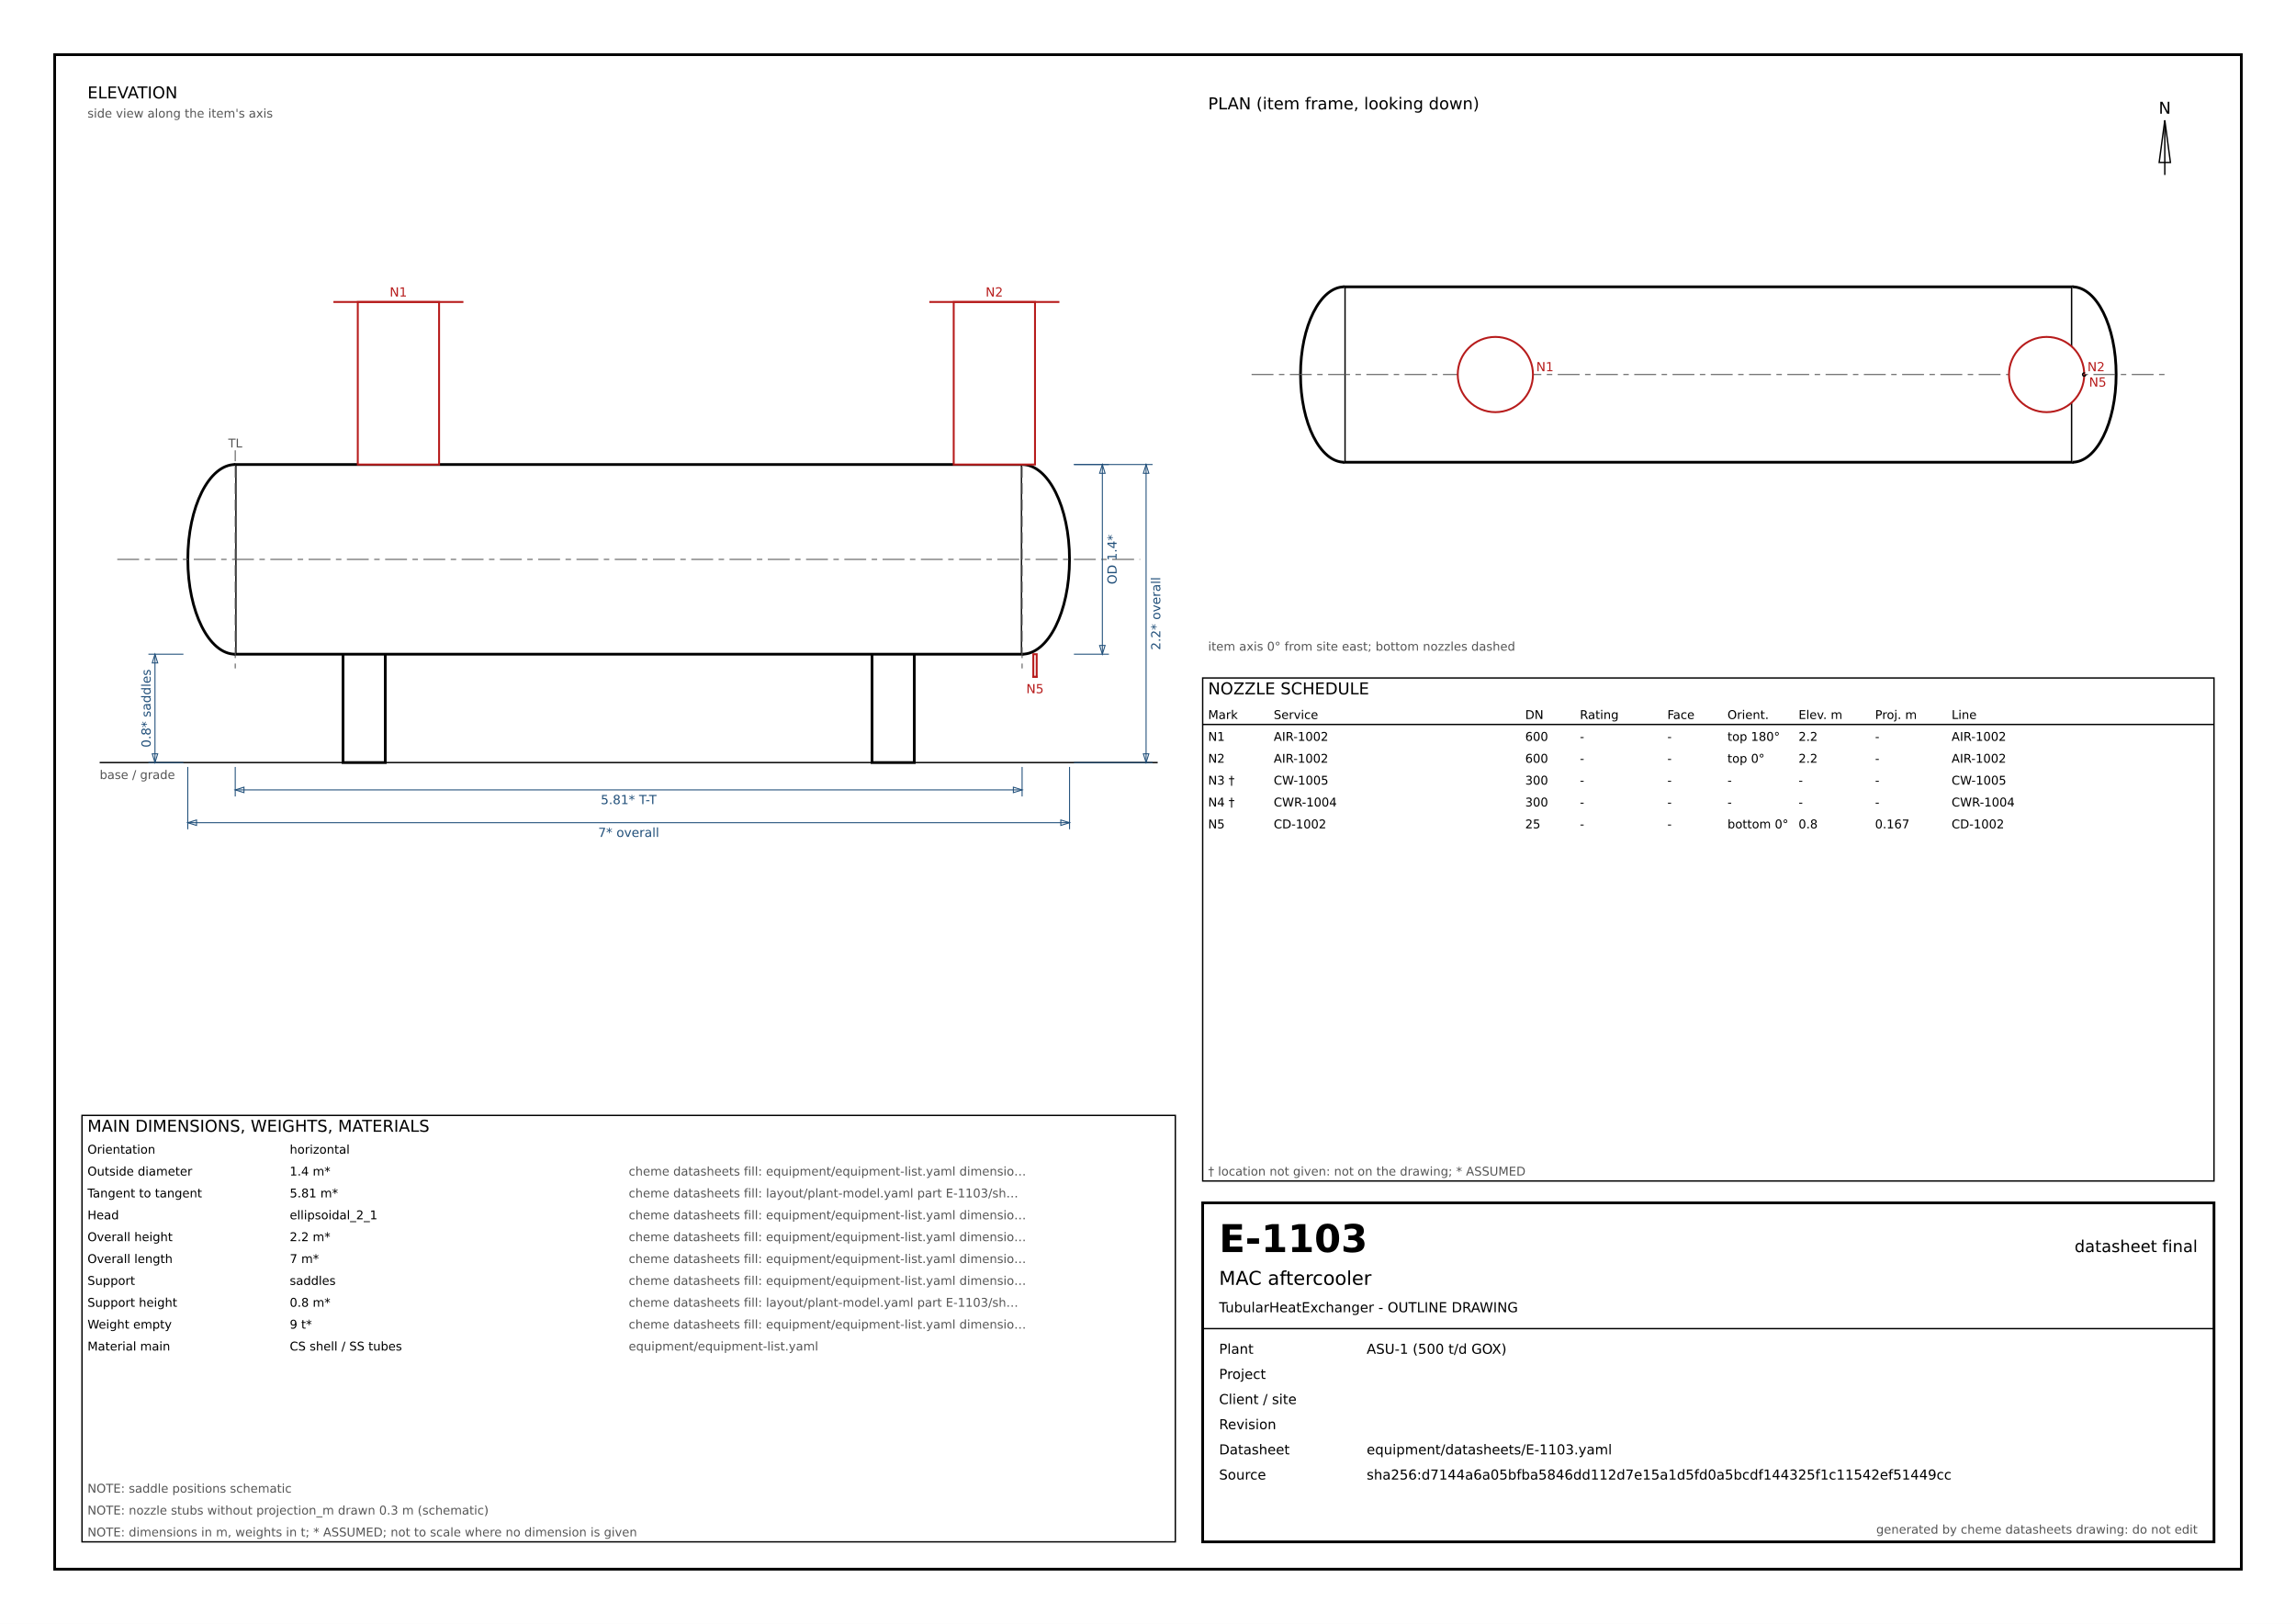
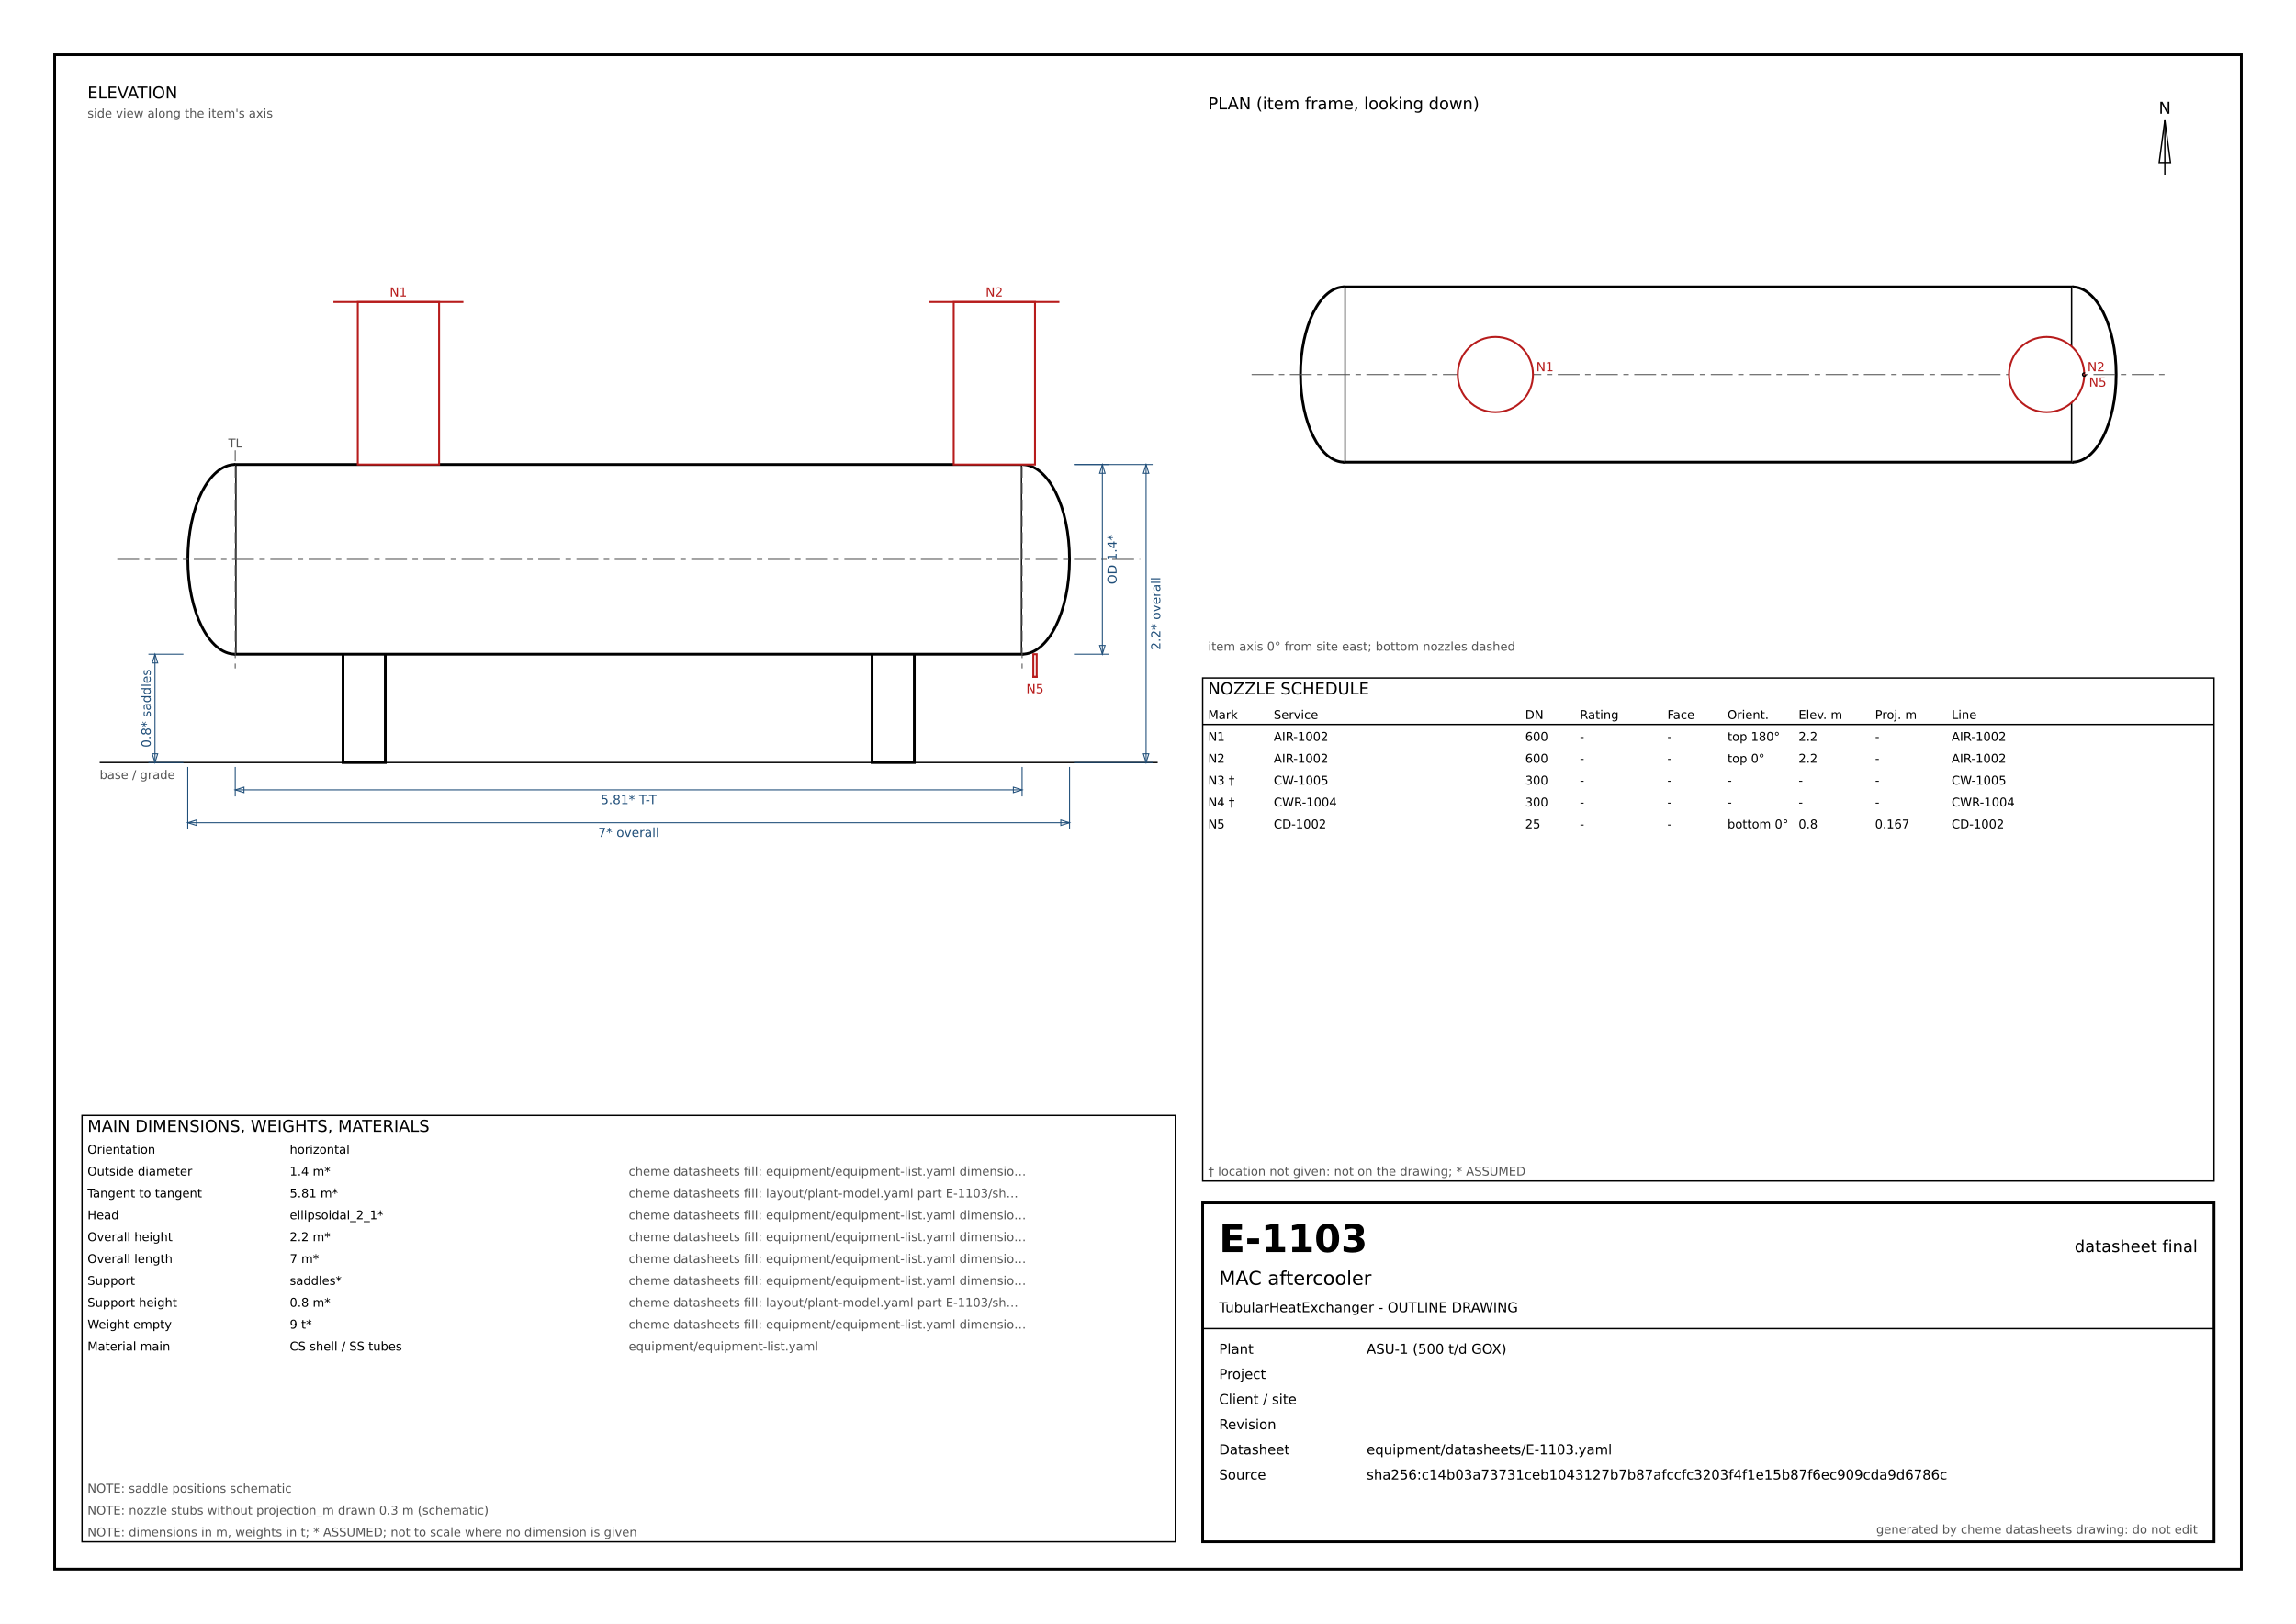
<svg xmlns="http://www.w3.org/2000/svg" width="420mm" height="297mm" viewBox="0 0 420 297">
  <style>
.frame{fill:none;stroke:#000;stroke-width:0.5}
.thin{fill:none;stroke:#000;stroke-width:0.25}
.outline{fill:#fff;stroke:#000;stroke-width:0.5}
.hidden{fill:none;stroke:#000;stroke-width:0.25;stroke-dasharray:1.5 1}
.centre{fill:none;stroke:#555;stroke-width:0.18;stroke-dasharray:4 1 1 1}
.tl{fill:none;stroke:#555;stroke-width:0.18;stroke-dasharray:2 1}
.dim{fill:none;stroke:#1f4e79;stroke-width:0.18}
.nozzle{fill:#fff;stroke:#b71c1c;stroke-width:0.35}
.section{fill:none;stroke:#2e7d32;stroke-width:0.25;stroke-dasharray:2 1}
text{font-family:'DejaVu Sans',Arial,Helvetica,sans-serif;fill:#000}
.t2{font-size:2.2px}.t25{font-size:2.5px}.t3{font-size:3px}.t35{font-size:3.5px}
.t5{font-size:5px;font-weight:bold}.t7{font-size:7px;font-weight:bold}
.dimt{font-size:2.3px;fill:#1f4e79}.nt{font-size:2.3px;fill:#b71c1c}
.note{font-size:2.2px;fill:#555}
.draft{font-size:40px;font-weight:bold;fill:#c62828;fill-opacity:0.12}
</style>
  <rect x="0" y="0" width="420" height="297" fill="#fff" />
  <rect x="10" y="10" width="400" height="277" class="frame" />
  <text x="16" y="18" class="t3" text-anchor="start">ELEVATION</text>
  <rect x="62.75" y="114.45" width="7.73" height="25.02" class="outline" />
  <rect x="159.52" y="114.45" width="7.73" height="25.02" class="outline" />
  <rect x="43.03" y="84.96" width="143.95" height="34.69" class="outline" />
  <path d="M43.03,84.96 A8.67,17.34 0 0 0 43.03,119.65" class="outline" />
  <path d="M186.97,84.96 A8.67,17.34 0 0 1 186.97,119.65" class="outline" />
  <line x1="43.03" y1="82.36" x2="43.03" y2="122.25" class="tl" />
  <text x="43.03" y="81.84" class="note" text-anchor="middle">TL</text>
  <line x1="186.97" y1="82.36" x2="186.97" y2="122.25" class="tl" />
  <text x="186.97" y="81.84" class="note" text-anchor="middle">TL</text>
  <line x1="21.45" y1="102.31" x2="208.55" y2="102.31" class="centre" />
  <line x1="18.23" y1="139.47" x2="211.77" y2="139.47" class="thin" />
  <text x="18.23" y="142.47" class="note" text-anchor="start">base / grade</text>
  <line x1="34.35" y1="140.27" x2="34.35" y2="151.67" class="dim" />
  <line x1="195.65" y1="140.27" x2="195.65" y2="151.67" class="dim" />
  <line x1="34.35" y1="150.47" x2="195.65" y2="150.47" class="dim" />
  <path d="M34.35,150.47 l1.6,0.5 l0,-1 z" class="dim" />
  <path d="M195.65,150.47 l-1.6,0.5 l0,-1 z" class="dim" />
  <text x="115" y="153.07" class="dimt" text-anchor="middle">7* overall</text>
  <line x1="43.03" y1="140.27" x2="43.03" y2="145.67" class="dim" />
  <line x1="186.97" y1="140.27" x2="186.97" y2="145.67" class="dim" />
  <line x1="43.03" y1="144.47" x2="186.97" y2="144.47" class="dim" />
  <path d="M43.03,144.47 l1.6,0.5 l0,-1 z" class="dim" />
  <path d="M186.97,144.47 l-1.6,0.5 l0,-1 z" class="dim" />
  <text x="115" y="147.07" class="dimt" text-anchor="middle">5.81* T-T</text>
  <line x1="196.45" y1="119.65" x2="202.85" y2="119.65" class="dim" />
  <line x1="196.45" y1="84.96" x2="202.85" y2="84.96" class="dim" />
  <line x1="201.65" y1="119.65" x2="201.65" y2="84.96" class="dim" />
  <path d="M201.65,119.65 l0.5,-1.6 l-1,0 z" class="dim" />
  <path d="M201.65,84.96 l0.5,1.6 l-1,0 z" class="dim" />
  <text x="204.25" y="102.31" class="dimt" text-anchor="middle" transform="rotate(-90 204.25 102.31)">OD 1.4*</text>
  <line x1="196.45" y1="139.47" x2="210.85" y2="139.47" class="dim" />
  <line x1="196.45" y1="84.96" x2="210.85" y2="84.96" class="dim" />
  <line x1="209.65" y1="139.47" x2="209.65" y2="84.96" class="dim" />
  <path d="M209.65,139.47 l0.5,-1.6 l-1,0 z" class="dim" />
  <path d="M209.65,84.96 l0.5,1.6 l-1,0 z" class="dim" />
  <text x="212.25" y="112.22" class="dimt" text-anchor="middle" transform="rotate(-90 212.25 112.22)">2.2* overall</text>
  <line x1="33.55" y1="139.47" x2="27.15" y2="139.47" class="dim" />
  <line x1="33.55" y1="119.65" x2="27.15" y2="119.65" class="dim" />
  <line x1="28.35" y1="139.47" x2="28.35" y2="119.65" class="dim" />
  <path d="M28.35,139.47 l0.5,-1.6 l-1,0 z" class="dim" />
  <path d="M28.35,119.65 l0.5,1.6 l-1,0 z" class="dim" />
  <text x="27.55" y="129.56" class="dimt" text-anchor="middle" transform="rotate(-90 27.55 129.56)">0.8* saddles</text>
  <rect x="65.45" y="55.23" width="14.87" height="29.73" class="nozzle" />
  <line x1="60.99" y1="55.23" x2="84.77" y2="55.23" class="nozzle" />
  <rect x="174.46" y="55.23" width="14.87" height="29.73" class="nozzle" />
  <line x1="170" y1="55.23" x2="193.79" y2="55.23" class="nozzle" />
  <rect x="189.02" y="119.65" width="0.62" height="4.14" class="nozzle" />
  <line x1="188.83" y1="123.79" x2="189.82" y2="123.79" class="nozzle" />
  <text x="72.88" y="54.23" class="nt" text-anchor="middle">N1</text>
  <text x="181.89" y="54.23" class="nt" text-anchor="middle">N2</text>
  <text x="189.33" y="126.79" class="nt" text-anchor="middle">N5</text>
  <rect x="245.92" y="52.46" width="133.15" height="32.08" class="outline" />
  <path d="M245.92,52.46 A8.02,16.04 0 0 0 245.92,84.54" class="outline" />
  <path d="M379.08,52.46 A8.02,16.04 0 0 1 379.08,84.54" class="outline" />
  <line x1="228.95" y1="68.5" x2="396.05" y2="68.5" class="centre" />
  <circle cx="273.54" cy="68.5" r="6.88" class="nozzle" />
  <circle cx="374.38" cy="68.5" r="6.88" class="nozzle" />
  <circle cx="381.25" cy="68.5" r="0.29" class="hidden" />
  <text x="281.02" y="67.9" class="nt" text-anchor="start">N1</text>
  <text x="381.85" y="67.9" class="nt" text-anchor="start">N2</text>
  <text x="382.14" y="70.7" class="nt" text-anchor="start">N5</text>
  <line x1="396" y1="32" x2="396" y2="22" class="thin" />
  <path d="M396,22 L394.97,29.71 L397.03,29.71 z" class="thin" />
  <text x="396" y="20.8" class="t3" text-anchor="middle">N</text>
  <text x="221" y="20" class="t3" text-anchor="start">PLAN (item frame, looking down)</text>
  <text x="221" y="119" class="note" text-anchor="start">item axis 0° from site east; bottom nozzles dashed</text>
  <text x="16" y="21.5" class="note" text-anchor="start">side view along the item's axis</text>
  <text x="221" y="127" class="t3" text-anchor="start">NOZZLE SCHEDULE</text>
  <text x="221" y="131.5" class="t2" text-anchor="start">Mark</text>
  <text x="233" y="131.5" class="t2" text-anchor="start">Service</text>
  <text x="279" y="131.5" class="t2" text-anchor="start">DN</text>
  <text x="289" y="131.5" class="t2" text-anchor="start">Rating</text>
  <text x="305" y="131.5" class="t2" text-anchor="start">Face</text>
  <text x="316" y="131.5" class="t2" text-anchor="start">Orient.</text>
  <text x="329" y="131.5" class="t2" text-anchor="start">Elev. m</text>
  <text x="343" y="131.5" class="t2" text-anchor="start">Proj. m</text>
  <text x="357" y="131.5" class="t2" text-anchor="start">Line</text>
  <line x1="220" y1="132.5" x2="405" y2="132.5" class="thin" />
  <text x="221" y="135.5" class="t2" text-anchor="start">N1</text>
  <text x="233" y="135.5" class="t2" text-anchor="start">AIR-1002</text>
  <text x="279" y="135.5" class="t2" text-anchor="start">600</text>
  <text x="289" y="135.5" class="t2" text-anchor="start">-</text>
  <text x="305" y="135.5" class="t2" text-anchor="start">-</text>
  <text x="316" y="135.5" class="t2" text-anchor="start">top 180°</text>
  <text x="329" y="135.5" class="t2" text-anchor="start">2.2</text>
  <text x="343" y="135.5" class="t2" text-anchor="start">-</text>
  <text x="357" y="135.5" class="t2" text-anchor="start">AIR-1002</text>
  <text x="221" y="139.5" class="t2" text-anchor="start">N2</text>
  <text x="233" y="139.5" class="t2" text-anchor="start">AIR-1002</text>
  <text x="279" y="139.5" class="t2" text-anchor="start">600</text>
  <text x="289" y="139.5" class="t2" text-anchor="start">-</text>
  <text x="305" y="139.5" class="t2" text-anchor="start">-</text>
  <text x="316" y="139.5" class="t2" text-anchor="start">top 0°</text>
  <text x="329" y="139.5" class="t2" text-anchor="start">2.2</text>
  <text x="343" y="139.5" class="t2" text-anchor="start">-</text>
  <text x="357" y="139.5" class="t2" text-anchor="start">AIR-1002</text>
  <text x="221" y="143.5" class="t2" text-anchor="start">N3 †</text>
  <text x="233" y="143.5" class="t2" text-anchor="start">CW-1005</text>
  <text x="279" y="143.5" class="t2" text-anchor="start">300</text>
  <text x="289" y="143.5" class="t2" text-anchor="start">-</text>
  <text x="305" y="143.5" class="t2" text-anchor="start">-</text>
  <text x="316" y="143.5" class="t2" text-anchor="start">-</text>
  <text x="329" y="143.5" class="t2" text-anchor="start">-</text>
  <text x="343" y="143.5" class="t2" text-anchor="start">-</text>
  <text x="357" y="143.5" class="t2" text-anchor="start">CW-1005</text>
  <text x="221" y="147.5" class="t2" text-anchor="start">N4 †</text>
  <text x="233" y="147.5" class="t2" text-anchor="start">CWR-1004</text>
  <text x="279" y="147.5" class="t2" text-anchor="start">300</text>
  <text x="289" y="147.5" class="t2" text-anchor="start">-</text>
  <text x="305" y="147.5" class="t2" text-anchor="start">-</text>
  <text x="316" y="147.5" class="t2" text-anchor="start">-</text>
  <text x="329" y="147.5" class="t2" text-anchor="start">-</text>
  <text x="343" y="147.5" class="t2" text-anchor="start">-</text>
  <text x="357" y="147.5" class="t2" text-anchor="start">CWR-1004</text>
  <text x="221" y="151.5" class="t2" text-anchor="start">N5</text>
  <text x="233" y="151.5" class="t2" text-anchor="start">CD-1002</text>
  <text x="279" y="151.5" class="t2" text-anchor="start">25</text>
  <text x="289" y="151.5" class="t2" text-anchor="start">-</text>
  <text x="305" y="151.5" class="t2" text-anchor="start">-</text>
  <text x="316" y="151.5" class="t2" text-anchor="start">bottom 0°</text>
  <text x="329" y="151.5" class="t2" text-anchor="start">0.8</text>
  <text x="343" y="151.5" class="t2" text-anchor="start">0.167</text>
  <text x="357" y="151.5" class="t2" text-anchor="start">CD-1002</text>
  <text x="221" y="215" class="note" text-anchor="start">† location not given: not on the drawing; * ASSUMED</text>
  <rect x="220" y="124" width="185" height="92" class="thin" />
  <text x="16" y="207" class="t3" text-anchor="start">MAIN DIMENSIONS, WEIGHTS, MATERIALS</text>
  <text x="16" y="211" class="t2" text-anchor="start">Orientation</text>
  <text x="53" y="211" class="t2" text-anchor="start">horizontal</text>
  <text x="115" y="211" class="note" text-anchor="start" />
  <text x="16" y="215" class="t2" text-anchor="start">Outside diameter</text>
  <text x="53" y="215" class="t2" text-anchor="start">1.4 m*</text>
  <text x="115" y="215" class="note" text-anchor="start">cheme datasheets fill: equipment/equipment-list.yaml dimensio…</text>
  <text x="16" y="219" class="t2" text-anchor="start">Tangent to tangent</text>
  <text x="53" y="219" class="t2" text-anchor="start">5.81 m*</text>
  <text x="115" y="219" class="note" text-anchor="start">cheme datasheets fill: layout/plant-model.yaml part E-1103/sh…</text>
  <text x="16" y="223" class="t2" text-anchor="start">Head</text>
-   <text x="53" y="223" class="t2" text-anchor="start">ellipsoidal_2_1</text>
+   <text x="53" y="223" class="t2" text-anchor="start">ellipsoidal_2_1*</text>
  <text x="115" y="223" class="note" text-anchor="start">cheme datasheets fill: equipment/equipment-list.yaml dimensio…</text>
  <text x="16" y="227" class="t2" text-anchor="start">Overall height</text>
  <text x="53" y="227" class="t2" text-anchor="start">2.2 m*</text>
  <text x="115" y="227" class="note" text-anchor="start">cheme datasheets fill: equipment/equipment-list.yaml dimensio…</text>
  <text x="16" y="231" class="t2" text-anchor="start">Overall length</text>
  <text x="53" y="231" class="t2" text-anchor="start">7 m*</text>
  <text x="115" y="231" class="note" text-anchor="start">cheme datasheets fill: equipment/equipment-list.yaml dimensio…</text>
  <text x="16" y="235" class="t2" text-anchor="start">Support</text>
-   <text x="53" y="235" class="t2" text-anchor="start">saddles</text>
+   <text x="53" y="235" class="t2" text-anchor="start">saddles*</text>
  <text x="115" y="235" class="note" text-anchor="start">cheme datasheets fill: equipment/equipment-list.yaml dimensio…</text>
  <text x="16" y="239" class="t2" text-anchor="start">Support height</text>
  <text x="53" y="239" class="t2" text-anchor="start">0.8 m*</text>
  <text x="115" y="239" class="note" text-anchor="start">cheme datasheets fill: layout/plant-model.yaml part E-1103/sh…</text>
  <text x="16" y="243" class="t2" text-anchor="start">Weight empty</text>
  <text x="53" y="243" class="t2" text-anchor="start">9 t*</text>
  <text x="115" y="243" class="note" text-anchor="start">cheme datasheets fill: equipment/equipment-list.yaml dimensio…</text>
  <text x="16" y="247" class="t2" text-anchor="start">Material main</text>
  <text x="53" y="247" class="t2" text-anchor="start">CS shell / SS tubes</text>
  <text x="115" y="247" class="note" text-anchor="start">equipment/equipment-list.yaml</text>
  <text x="16" y="273" class="note" text-anchor="start">NOTE: saddle positions schematic</text>
  <text x="16" y="277" class="note" text-anchor="start">NOTE: nozzle stubs without projection_m drawn 0.3 m (schematic)</text>
  <text x="16" y="281" class="note" text-anchor="start">NOTE: dimensions in m, weights in t; * ASSUMED; not to scale where no dimension is given</text>
  <rect x="15" y="204" width="200" height="78" class="thin" />
  <rect x="220" y="220" width="185" height="62" class="frame" />
  <text x="223" y="229" class="t7" text-anchor="start">E-1103</text>
  <text x="223" y="235" class="t35" text-anchor="start">MAC aftercooler</text>
  <text x="223" y="240" class="t25" text-anchor="start">TubularHeatExchanger - OUTLINE DRAWING</text>
  <line x1="220" y1="243" x2="405" y2="243" class="thin" />
  <text x="223" y="247.6" class="t25" text-anchor="start">Plant</text>
  <text x="250" y="247.6" class="t25" text-anchor="start">ASU-1 (500 t/d GOX)</text>
  <text x="223" y="252.2" class="t25" text-anchor="start">Project</text>
  <text x="250" y="252.2" class="t25" text-anchor="start" />
  <text x="223" y="256.8" class="t25" text-anchor="start">Client / site</text>
  <text x="250" y="256.8" class="t25" text-anchor="start" />
  <text x="223" y="261.4" class="t25" text-anchor="start">Revision</text>
  <text x="250" y="261.4" class="t25" text-anchor="start" />
  <text x="223" y="266" class="t25" text-anchor="start">Datasheet</text>
  <text x="250" y="266" class="t25" text-anchor="start">equipment/datasheets/E-1103.yaml</text>
  <text x="223" y="270.6" class="t25" text-anchor="start">Source</text>
-   <text x="250" y="270.6" class="t25" text-anchor="start">sha256:d7144a6a05bfba5846dd112d7e15a1d5fd0a5bcdf144325f1c11542ef51449cc</text>
+   <text x="250" y="270.6" class="t25" text-anchor="start">sha256:c14b03a73731ceb1043127b7b87afccfc3203f4f1e15b87f6ec909cda9d6786c</text>
  <text x="402" y="229" class="t3" text-anchor="end">datasheet final</text>
  <text x="402" y="280.5" class="note" text-anchor="end">generated by cheme datasheets drawing: do not edit</text>
</svg>
